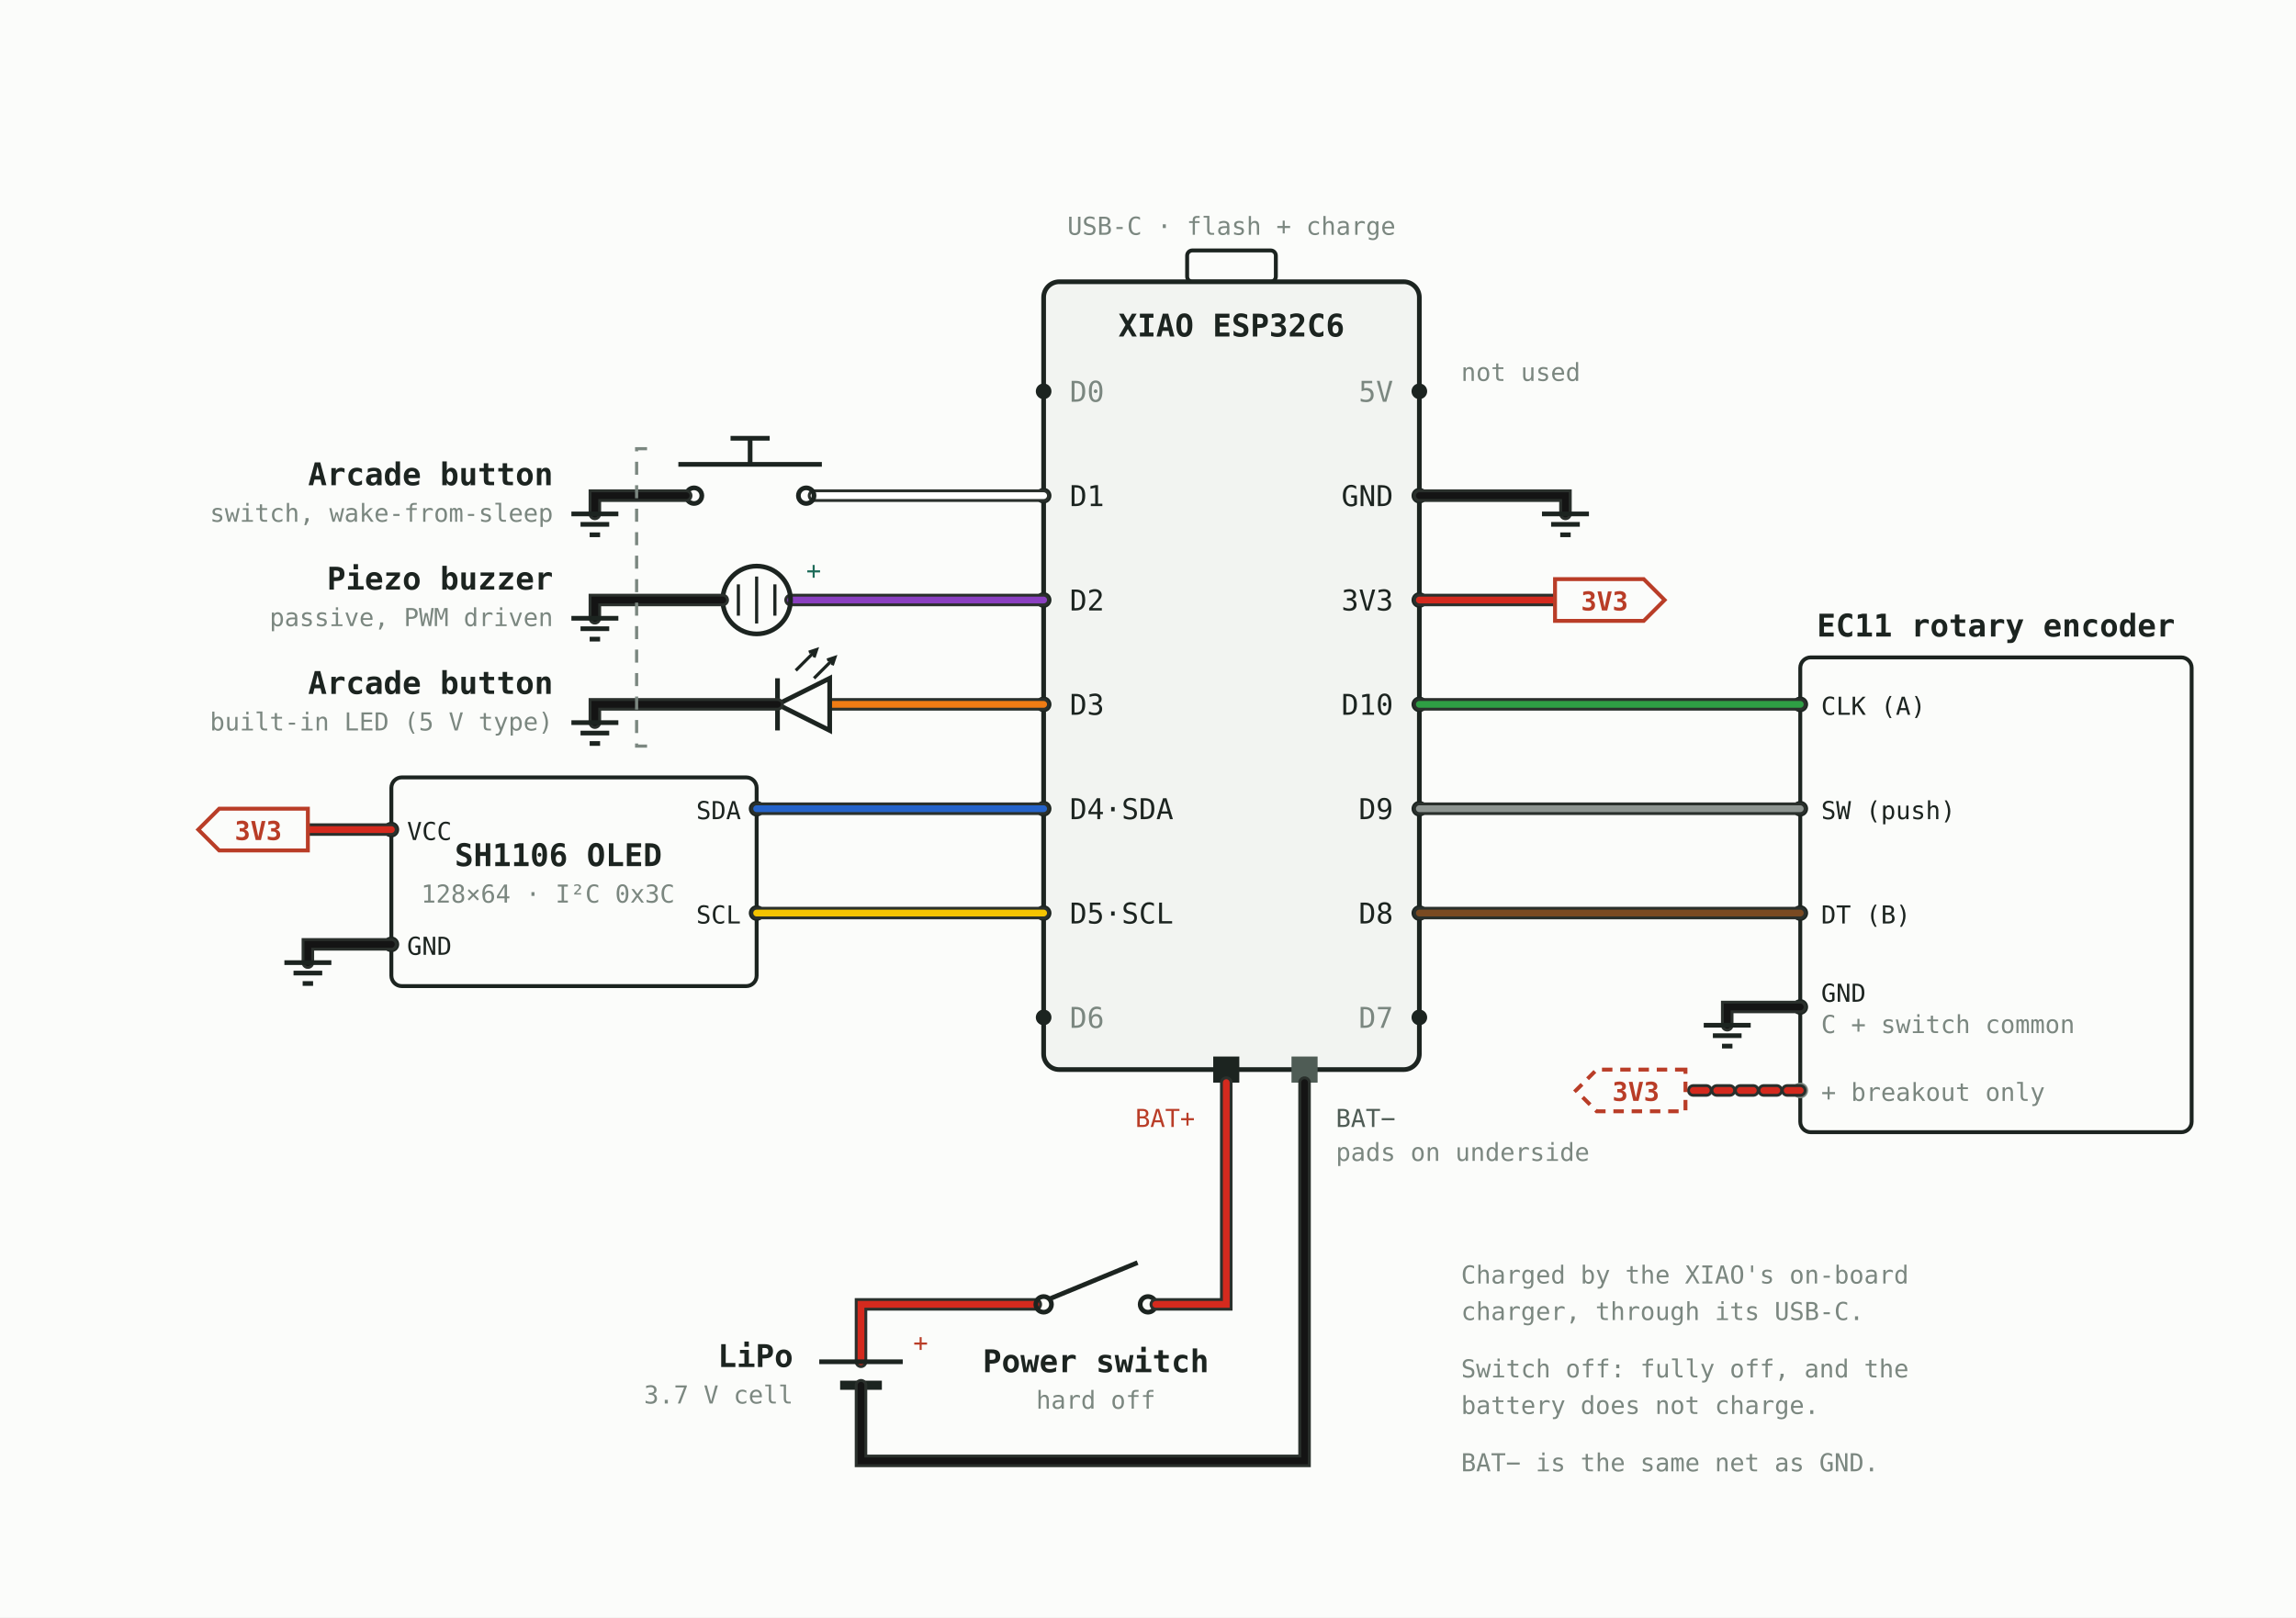
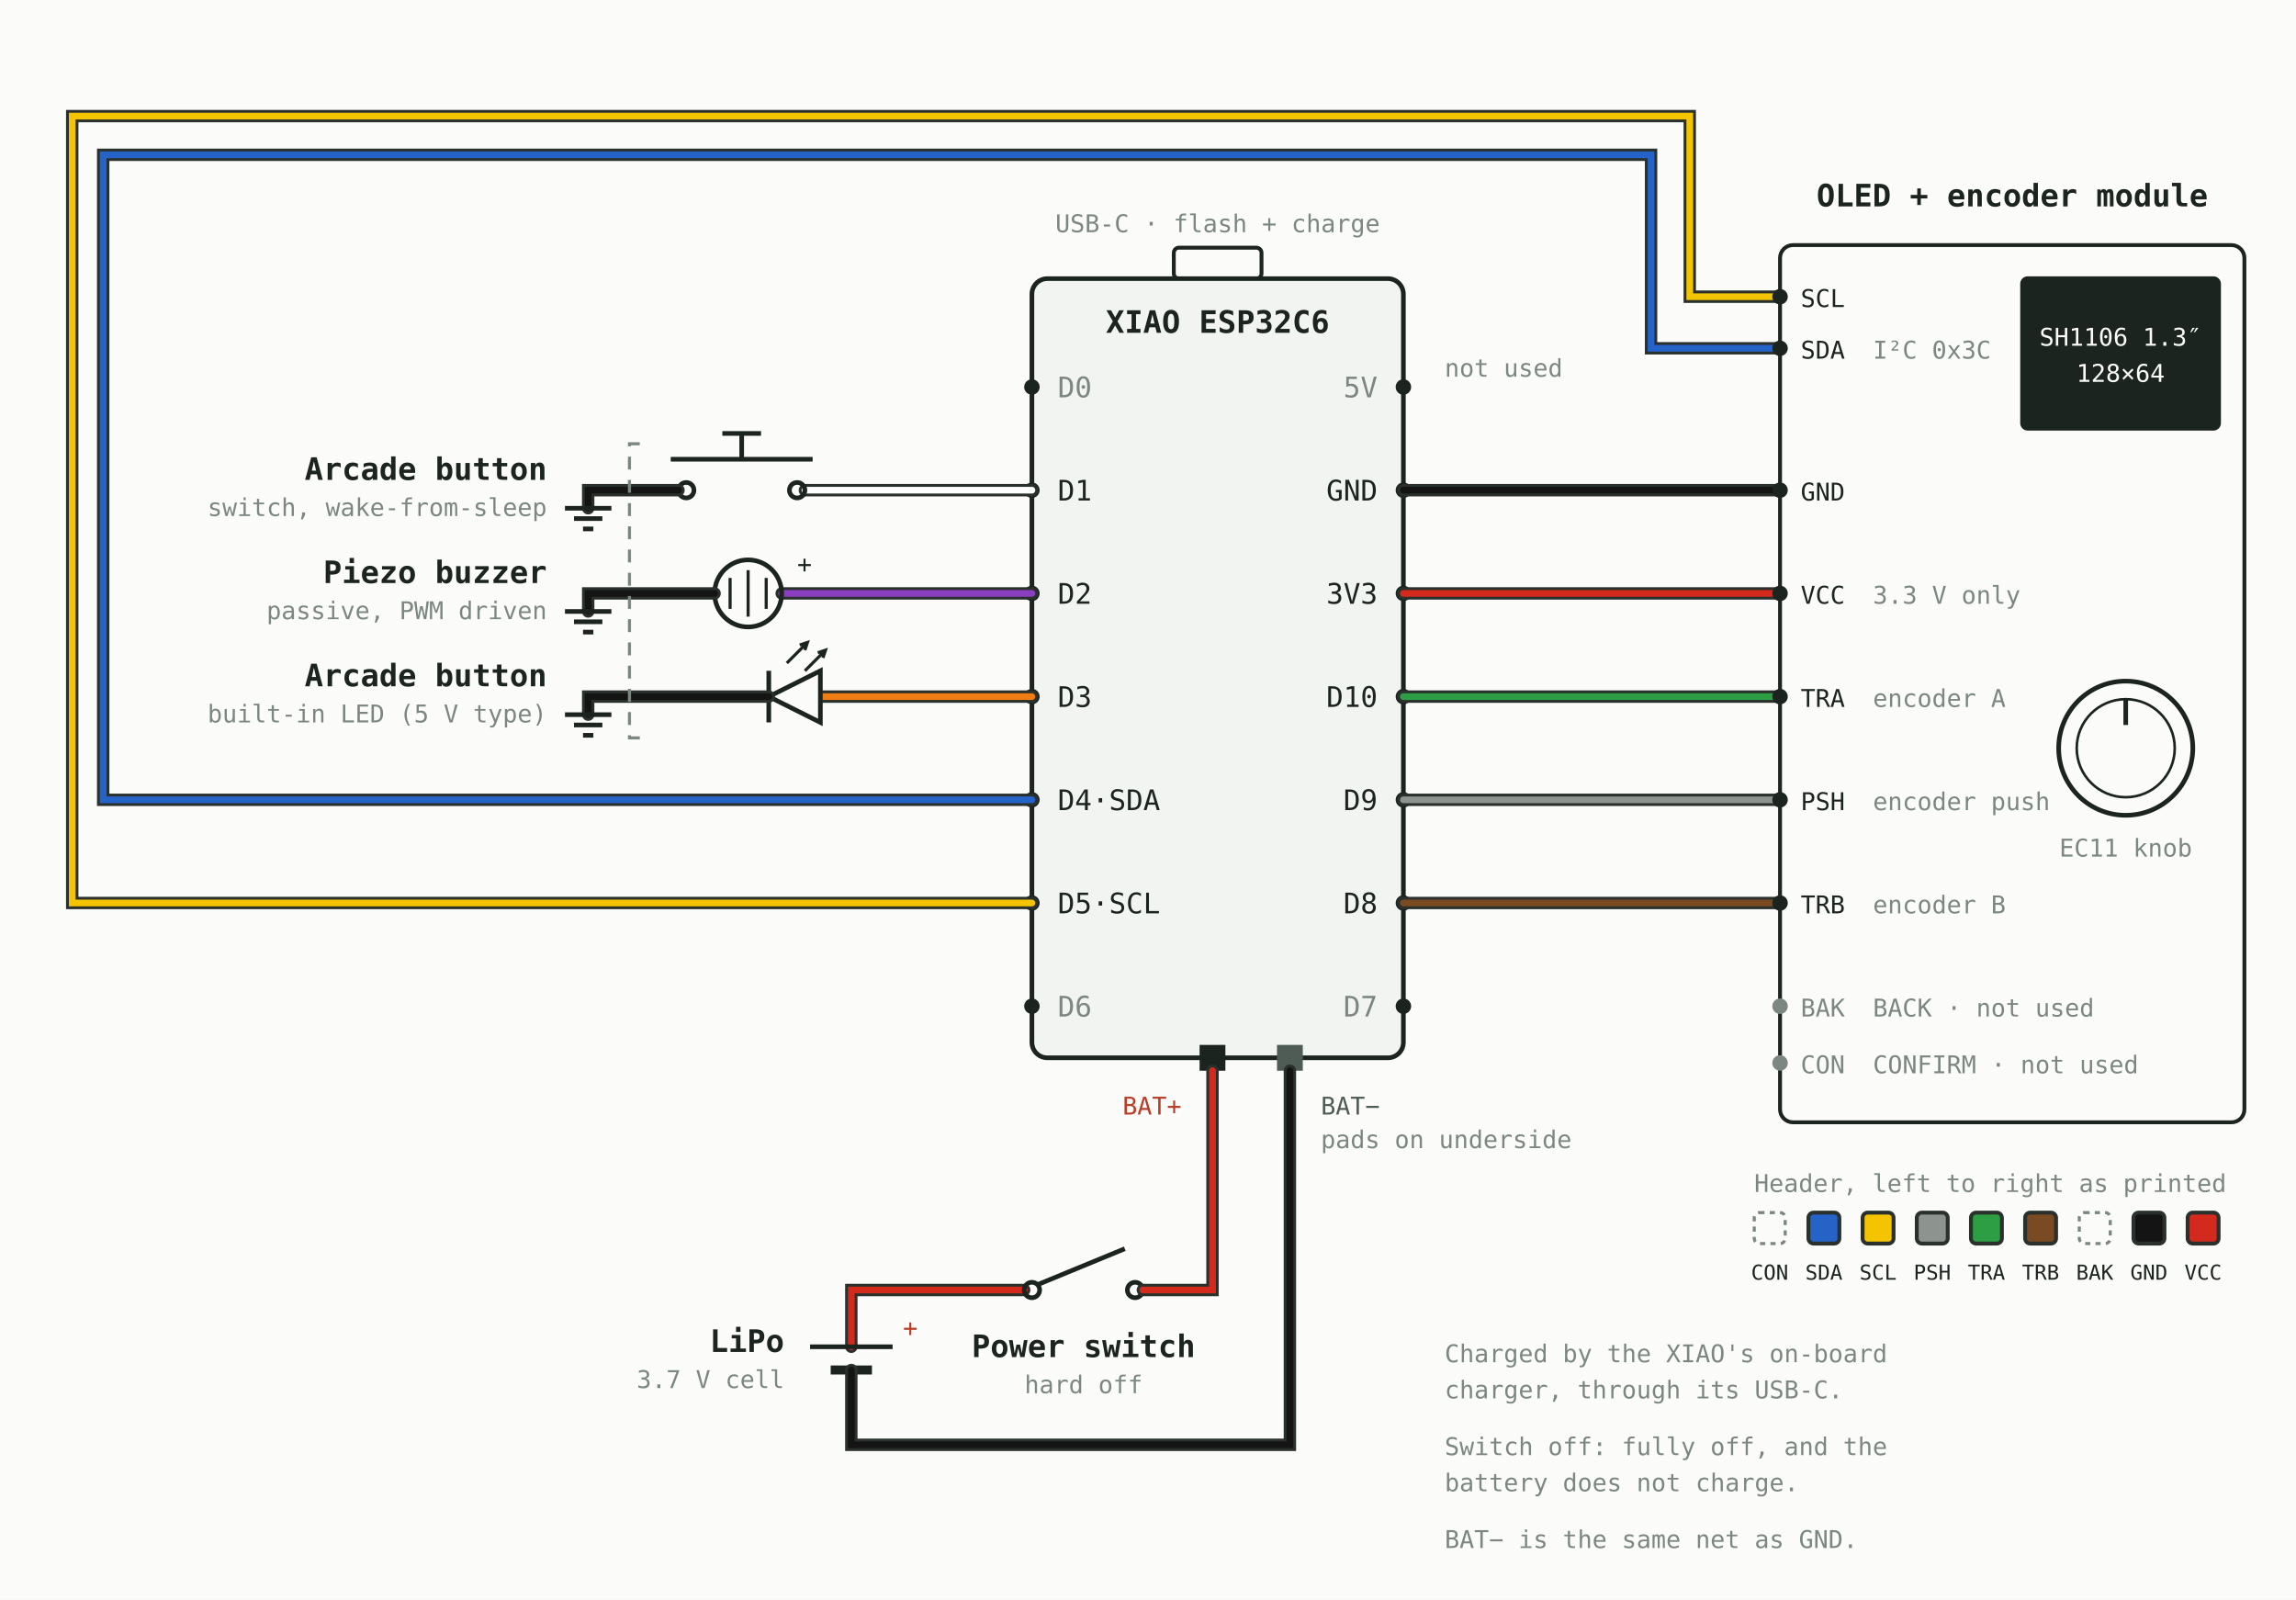
- <svg xmlns="http://www.w3.org/2000/svg" width="880" height="620" viewBox="0 0 880 620" role="img" aria-label="Schematic of the Tiger Timer: XIAO ESP32C6 connected to arcade button, piezo buzzer, SH1106 OLED, EC11 encoder, and a LiPo battery on the BAT pads through a power switch">
+ <svg xmlns="http://www.w3.org/2000/svg" width="890" height="620" viewBox="0 0 890 620" role="img" aria-label="Schematic of the Tiger Timer: XIAO ESP32C6 connected to arcade button, piezo buzzer, a combined OLED and rotary encoder module, and a LiPo battery on the BAT pads through a power switch">
  <style>
text{font-family:"IBM Plex Mono",Menlo,Consolas,monospace;fill:#1c2420;font-size:11px}
.t-muted{fill:#7b8780} .t-title{font-weight:600;font-size:12px} .t-small{font-size:9.5px}
.box{fill:#fbfcfa;stroke:#1c2420;stroke-width:1.5} .mcu{fill:#f2f4f1;stroke:#1c2420;stroke-width:1.8}
- .sig{stroke:#1d6b58;stroke-width:2;fill:none} .pwr{stroke:#b93d27;stroke-width:2;fill:none}
- .gnd{stroke:#4f5c55;stroke-width:2;fill:none} .sym{stroke:#1c2420;stroke-width:1.8;fill:none}
- .dash{stroke-dasharray:5 4} .pin{fill:#1c2420} .flag{fill:#fbfcfa;stroke:#b93d27;stroke-width:1.5}
- .case{stroke:#2a302c;stroke-width:4.8;fill:none;stroke-linecap:round} .w-red{stroke:#d42a1e;stroke-width:2.6;fill:none;stroke-linecap:round} .w-black{stroke:#141414;stroke-width:2.6;fill:none;stroke-linecap:round} .w-white{stroke:#ffffff;stroke-width:2.6;fill:none;stroke-linecap:round} .w-purple{stroke:#8a3fc0;stroke-width:2.6;fill:none;stroke-linecap:round} .w-orange{stroke:#f07c14;stroke-width:2.6;fill:none;stroke-linecap:round} .w-blue{stroke:#2563c9;stroke-width:2.6;fill:none;stroke-linecap:round} .w-yellow{stroke:#f5c400;stroke-width:2.6;fill:none;stroke-linecap:round} .w-green{stroke:#2e9e44;stroke-width:2.6;fill:none;stroke-linecap:round} .w-grey{stroke:#8d9490;stroke-width:2.6;fill:none;stroke-linecap:round} .w-brown{stroke:#7a4a22;stroke-width:2.6;fill:none;stroke-linecap:round} 
- .flag-t{fill:#b93d27;font-size:10px;font-weight:600}
+ .sym{stroke:#1c2420;stroke-width:1.8;fill:none} .dash{stroke-dasharray:5 4} .pin{fill:#1c2420}
+ .case{stroke:#2a302c;stroke-width:4.8;fill:none;stroke-linecap:round} .w-red{stroke:#d42a1e;stroke-width:2.6;fill:none;stroke-linecap:round} .w-black{stroke:#141414;stroke-width:2.6;fill:none;stroke-linecap:round} .w-white{stroke:#ffffff;stroke-width:2.6;fill:none;stroke-linecap:round} .w-purple{stroke:#8a3fc0;stroke-width:2.6;fill:none;stroke-linecap:round} .w-orange{stroke:#f07c14;stroke-width:2.6;fill:none;stroke-linecap:round} .w-blue{stroke:#2563c9;stroke-width:2.6;fill:none;stroke-linecap:round} .w-yellow{stroke:#f5c400;stroke-width:2.6;fill:none;stroke-linecap:round} .w-green{stroke:#2e9e44;stroke-width:2.6;fill:none;stroke-linecap:round} .w-grey{stroke:#8d9490;stroke-width:2.6;fill:none;stroke-linecap:round} .w-brown{stroke:#7a4a22;stroke-width:2.6;fill:none;stroke-linecap:round}
</style>
-   <rect width="880" height="620" fill="#fbfcfa" />
+   <rect width="890" height="620" fill="#fbfcfa" />
  <rect x="455" y="96" width="34" height="12" rx="2" class="box" />
  <text x="472" y="90" text-anchor="middle" class="t-small t-muted">USB-C · flash + charge</text>
  <rect x="400" y="108" width="144" height="302" rx="6" class="mcu" />
  <text x="472" y="129" text-anchor="middle" class="t-title">XIAO ESP32C6</text>
-   <g>
-     <circle cx="400" cy="150" r="3" class="pin" />
-     <text x="410" y="154" class="t-muted">D0</text>
-     <circle cx="400" cy="190" r="3" class="pin" />
-     <text x="410" y="194">D1</text>
-     <circle cx="400" cy="230" r="3" class="pin" />
-     <text x="410" y="234">D2</text>
-     <circle cx="400" cy="270" r="3" class="pin" />
-     <text x="410" y="274">D3</text>
-     <circle cx="400" cy="310" r="3" class="pin" />
-     <text x="410" y="314">D4·SDA</text>
-     <circle cx="400" cy="350" r="3" class="pin" />
-     <text x="410" y="354">D5·SCL</text>
-     <circle cx="400" cy="390" r="3" class="pin" />
-     <text x="410" y="394" class="t-muted">D6</text>
-   </g>
-   <g>
-     <circle cx="544" cy="150" r="3" class="pin" />
-     <text x="534" y="154" text-anchor="end" class="t-muted">5V</text>
-     <circle cx="544" cy="190" r="3" class="pin" />
-     <text x="534" y="194" text-anchor="end">GND</text>
-     <circle cx="544" cy="230" r="3" class="pin" />
-     <text x="534" y="234" text-anchor="end">3V3</text>
-     <circle cx="544" cy="270" r="3" class="pin" />
-     <text x="534" y="274" text-anchor="end">D10</text>
-     <circle cx="544" cy="310" r="3" class="pin" />
-     <text x="534" y="314" text-anchor="end">D9</text>
-     <circle cx="544" cy="350" r="3" class="pin" />
-     <text x="534" y="354" text-anchor="end">D8</text>
-     <circle cx="544" cy="390" r="3" class="pin" />
-     <text x="534" y="394" text-anchor="end" class="t-muted">D7</text>
-   </g>
+   <circle cx="400" cy="150" r="3" class="pin" />
+   <text x="410" y="154" class="t-muted">D0</text>
+   <circle cx="400" cy="190" r="3" class="pin" />
+   <text x="410" y="194">D1</text>
+   <circle cx="400" cy="230" r="3" class="pin" />
+   <text x="410" y="234">D2</text>
+   <circle cx="400" cy="270" r="3" class="pin" />
+   <text x="410" y="274">D3</text>
+   <circle cx="400" cy="310" r="3" class="pin" />
+   <text x="410" y="314">D4·SDA</text>
+   <circle cx="400" cy="350" r="3" class="pin" />
+   <text x="410" y="354">D5·SCL</text>
+   <circle cx="400" cy="390" r="3" class="pin" />
+   <text x="410" y="394" class="t-muted">D6</text>
+   <circle cx="544" cy="150" r="3" class="pin" />
+   <text x="534" y="154" text-anchor="end" class="t-muted">5V</text>
+   <circle cx="544" cy="190" r="3" class="pin" />
+   <text x="534" y="194" text-anchor="end">GND</text>
+   <circle cx="544" cy="230" r="3" class="pin" />
+   <text x="534" y="234" text-anchor="end">3V3</text>
+   <circle cx="544" cy="270" r="3" class="pin" />
+   <text x="534" y="274" text-anchor="end">D10</text>
+   <circle cx="544" cy="310" r="3" class="pin" />
+   <text x="534" y="314" text-anchor="end">D9</text>
+   <circle cx="544" cy="350" r="3" class="pin" />
+   <text x="534" y="354" text-anchor="end">D8</text>
+   <circle cx="544" cy="390" r="3" class="pin" />
+   <text x="534" y="394" text-anchor="end" class="t-muted">D7</text>
+   <text x="560" y="146" class="t-small t-muted">not used</text>
  <rect x="465" y="405" width="10" height="10" class="pin" />
  <rect x="495" y="405" width="10" height="10" class="pin" style="fill:#4f5c55" />
  <path d="M400 190 H312" class="case" />
  <path d="M400 190 H312" class="w-white" />
  <circle cx="309" cy="190" r="3" class="sym" />
  <circle cx="266" cy="190" r="3" class="sym" />
  <path d="M260 178 H315 M287.5 178 V168 M280 168 H295" class="sym" />
  <path d="M263 190 H228 V197" class="case" />
  <path d="M263 190 H228 V197" class="w-black" />
  <path d="M219 197 H237 M222.5 201 H233.5 M226 205 H230" class="sym" />
  <text x="212" y="186" text-anchor="end" class="t-title">Arcade button</text>
  <text x="212" y="200" text-anchor="end" class="t-small t-muted">switch, wake-from-sleep</text>
  <path d="M400 230 H303" class="case" />
  <path d="M400 230 H303" class="w-purple" />
  <circle cx="290" cy="230" r="13" class="sym" />
  <path d="M283 224 V236 M290 221 V239 M297 224 V236" class="sym" style="stroke-width:1.2" />
-   <text x="309" y="222" class="t-small" style="fill:#1d6b58">+</text>
+   <text x="309" y="222" class="t-small">+</text>
  <path d="M277 230 H228 V237" class="case" />
  <path d="M277 230 H228 V237" class="w-black" />
  <path d="M219 237 H237 M222.5 241 H233.5 M226 245 H230" class="sym" />
  <text x="212" y="226" text-anchor="end" class="t-title">Piezo buzzer</text>
  <text x="212" y="240" text-anchor="end" class="t-small t-muted">passive, PWM driven</text>
  <path d="M400 270 H318" class="case" />
  <path d="M400 270 H318" class="w-orange" />
  <path d="M318 260 V280 L298 270 Z" class="sym" style="fill:#fbfcfa" />
  <path d="M298 260 V280" class="sym" />
  <path d="M305 257 L313 249 M310 250 L313 249 L312 252 M312 260 L320 252 M317 253 L320 252 L319 255" class="sym" style="stroke-width:1.2" />
  <path d="M298 270 H228 V277" class="case" />
  <path d="M298 270 H228 V277" class="w-black" />
  <path d="M219 277 H237 M222.5 281 H233.5 M226 285 H230" class="sym" />
  <text x="212" y="266" text-anchor="end" class="t-title">Arcade button</text>
  <text x="212" y="280" text-anchor="end" class="t-small t-muted">built-in LED (5 V type)</text>
  <path d="M248 172 H244 V286 H248" class="sym dash" style="stroke:#7b8780;stroke-width:1.2" />
-   <rect x="150" y="298" width="140" height="80" rx="4" class="box" />
-   <text x="214" y="332" text-anchor="middle" class="t-title">SH1106 OLED</text>
-   <text x="210" y="346" text-anchor="middle" class="t-small t-muted">128×64 · I²C 0x3C</text>
-   <circle cx="290" cy="310" r="3" class="pin" />
-   <text x="284" y="314" text-anchor="end" class="t-small">SDA</text>
-   <circle cx="290" cy="350" r="3" class="pin" />
-   <text x="284" y="354" text-anchor="end" class="t-small">SCL</text>
-   <circle cx="150" cy="318" r="3" class="pin" />
-   <text x="156" y="322" class="t-small">VCC</text>
-   <circle cx="150" cy="362" r="3" class="pin" />
-   <text x="156" y="366" class="t-small">GND</text>
-   <path d="M290 310 H400" class="case" />
-   <path d="M290 310 H400" class="w-blue" />
-   <path d="M290 350 H400" class="case" />
-   <path d="M290 350 H400" class="w-yellow" />
-   <path d="M150 318 H118" class="case" />
-   <path d="M150 318 H118" class="w-red" />
-   <polygon points="118,310 84,310 76,318 84,326 118,326" class="flag" />
-   <text x="99" y="322" text-anchor="middle" class="flag-t">3V3</text>
-   <path d="M150 362 H118 V369" class="case" />
-   <path d="M150 362 H118 V369" class="w-black" />
-   <path d="M109 369 H127 M112.5 373 H123.5 M116 377 H120" class="sym" />
-   <path d="M544 190 H600 V197" class="case" />
-   <path d="M544 190 H600 V197" class="w-black" />
-   <path d="M591 197 H609 M594.5 201 H605.5 M598 205 H602" class="sym" />
-   <path d="M544 230 H596" class="case" />
-   <path d="M544 230 H596" class="w-red" />
-   <polygon points="596,222 630,222 638,230 630,238 596,238" class="flag" />
-   <text x="615" y="234" text-anchor="middle" class="flag-t">3V3</text>
-   <text x="560" y="146" class="t-small t-muted">not used</text>
-   <rect x="690" y="252" width="150" height="182" rx="4" class="box" />
-   <text x="765" y="244" text-anchor="middle" class="t-title">EC11 rotary encoder</text>
-   <circle cx="690" cy="270" r="3" class="pin" />
-   <text x="698" y="274" class="t-small">CLK  (A)</text>
-   <circle cx="690" cy="310" r="3" class="pin" />
-   <text x="698" y="314" class="t-small">SW   (push)</text>
-   <circle cx="690" cy="350" r="3" class="pin" />
-   <text x="698" y="354" class="t-small">DT   (B)</text>
-   <circle cx="690" cy="386" r="3" class="pin" />
-   <text x="698" y="384" class="t-small">GND</text>
-   <text x="698" y="396" class="t-small t-muted">C + switch common</text>
-   <circle cx="690" cy="418" r="3" class="pin" style="fill:#7b8780" />
-   <text x="698" y="422" class="t-small t-muted">+  breakout only</text>
+   <path d="M400 310 H40 V60 H640 V135 H690" class="case" />
+   <path d="M400 310 H40 V60 H640 V135 H690" class="w-blue" />
+   <path d="M400 350 H28 V45 H655 V115 H690" class="case" />
+   <path d="M400 350 H28 V45 H655 V115 H690" class="w-yellow" />
+   <path d="M544 190 H690" class="case" />
+   <path d="M544 190 H690" class="w-black" />
+   <path d="M544 230 H690" class="case" />
+   <path d="M544 230 H690" class="w-red" />
  <path d="M544 270 H690" class="case" />
  <path d="M544 270 H690" class="w-green" />
  <path d="M544 310 H690" class="case" />
  <path d="M544 310 H690" class="w-grey" />
  <path d="M544 350 H690" class="case" />
  <path d="M544 350 H690" class="w-brown" />
-   <path d="M690 386 H662 V393" class="case" />
-   <path d="M690 386 H662 V393" class="w-black" />
-   <path d="M653 393 H671 M656.5 397 H667.5 M660 401 H664" class="sym" />
-   <path d="M690 418 H646" class="case dash" />
-   <path d="M690 418 H646" class="w-red dash" />
-   <polygon points="646,410 612,410 604,418 612,426 646,426" class="flag" style="stroke-dasharray:4 3" />
-   <text x="627" y="422" text-anchor="middle" class="flag-t">3V3</text>
+   <rect x="690" y="95" width="180" height="340" rx="5" class="box" />
+   <text x="780" y="80" text-anchor="middle" class="t-title">OLED + encoder module</text>
+   <rect x="784" y="108" width="76" height="58" rx="2" class="sym" style="fill:#1c2420" />
+   <text x="822" y="134" text-anchor="middle" class="t-small" style="fill:#fbfcfa">SH1106 1.3″</text>
+   <text x="822" y="148" text-anchor="middle" class="t-small" style="fill:#fbfcfa">128×64</text>
+   <circle cx="824" cy="290" r="26" class="sym" />
+   <circle cx="824" cy="290" r="19" class="sym" style="stroke-width:1" />
+   <path d="M824 271 V281" class="sym" />
+   <text x="824" y="332" text-anchor="middle" class="t-small t-muted">EC11 knob</text>
+   <circle cx="690" cy="115" r="3" class="pin" />
+   <text x="698" y="119" class="t-small">SCL</text>
+   <circle cx="690" cy="135" r="3" class="pin" />
+   <text x="698" y="139" class="t-small">SDA</text>
+   <text x="726" y="139" class="t-small t-muted">I²C 0x3C</text>
+   <circle cx="690" cy="190" r="3" class="pin" />
+   <text x="698" y="194" class="t-small">GND</text>
+   <circle cx="690" cy="230" r="3" class="pin" />
+   <text x="698" y="234" class="t-small">VCC</text>
+   <text x="726" y="234" class="t-small t-muted">3.3 V only</text>
+   <circle cx="690" cy="270" r="3" class="pin" />
+   <text x="698" y="274" class="t-small">TRA</text>
+   <text x="726" y="274" class="t-small t-muted">encoder A</text>
+   <circle cx="690" cy="310" r="3" class="pin" />
+   <text x="698" y="314" class="t-small">PSH</text>
+   <text x="726" y="314" class="t-small t-muted">encoder push</text>
+   <circle cx="690" cy="350" r="3" class="pin" />
+   <text x="698" y="354" class="t-small">TRB</text>
+   <text x="726" y="354" class="t-small t-muted">encoder B</text>
+   <circle cx="690" cy="390" r="3" class="pin" style="fill:#7b8780" />
+   <text x="698" y="394" class="t-small t-muted">BAK</text>
+   <text x="726" y="394" class="t-small t-muted">BACK · not used</text>
+   <circle cx="690" cy="412" r="3" class="pin" style="fill:#7b8780" />
+   <text x="698" y="416" class="t-small t-muted">CON</text>
+   <text x="726" y="416" class="t-small t-muted">CONFIRM · not used</text>
+   <text x="680" y="462" class="t-small t-muted">Header, left to right as printed</text>
+   <rect x="680" y="470" width="12" height="12" rx="2" style="fill:#fbfcfa;stroke:#7b8780;stroke-width:1.2;stroke-dasharray:2 2" />
+   <text x="686" y="496" text-anchor="middle" class="t-small" style="font-size:8px">CON</text>
+   <rect x="701" y="470" width="12" height="12" rx="2" style="fill:#2563c9;stroke:#2a302c;stroke-width:1.5" />
+   <text x="707" y="496" text-anchor="middle" class="t-small" style="font-size:8px">SDA</text>
+   <rect x="722" y="470" width="12" height="12" rx="2" style="fill:#f5c400;stroke:#2a302c;stroke-width:1.5" />
+   <text x="728" y="496" text-anchor="middle" class="t-small" style="font-size:8px">SCL</text>
+   <rect x="743" y="470" width="12" height="12" rx="2" style="fill:#8d9490;stroke:#2a302c;stroke-width:1.5" />
+   <text x="749" y="496" text-anchor="middle" class="t-small" style="font-size:8px">PSH</text>
+   <rect x="764" y="470" width="12" height="12" rx="2" style="fill:#2e9e44;stroke:#2a302c;stroke-width:1.5" />
+   <text x="770" y="496" text-anchor="middle" class="t-small" style="font-size:8px">TRA</text>
+   <rect x="785" y="470" width="12" height="12" rx="2" style="fill:#7a4a22;stroke:#2a302c;stroke-width:1.5" />
+   <text x="791" y="496" text-anchor="middle" class="t-small" style="font-size:8px">TRB</text>
+   <rect x="806" y="470" width="12" height="12" rx="2" style="fill:#fbfcfa;stroke:#7b8780;stroke-width:1.2;stroke-dasharray:2 2" />
+   <text x="812" y="496" text-anchor="middle" class="t-small" style="font-size:8px">BAK</text>
+   <rect x="827" y="470" width="12" height="12" rx="2" style="fill:#141414;stroke:#2a302c;stroke-width:1.5" />
+   <text x="833" y="496" text-anchor="middle" class="t-small" style="font-size:8px">GND</text>
+   <rect x="848" y="470" width="12" height="12" rx="2" style="fill:#d42a1e;stroke:#2a302c;stroke-width:1.5" />
+   <text x="854" y="496" text-anchor="middle" class="t-small" style="font-size:8px">VCC</text>
  <text x="458" y="432" text-anchor="end" class="t-small" style="fill:#b93d27">BAT+</text>
  <text x="512" y="432" class="t-small" style="fill:#4f5c55">BAT−</text>
  <text x="512" y="445" class="t-small t-muted">pads on underside</text>
  <path d="M330 522 V500 H397" class="case" />
  <path d="M330 522 V500 H397" class="w-red" />
  <path d="M314 522 H346" class="sym" />
  <path d="M322 531 H338" class="sym" style="stroke-width:3.5" />
  <path d="M330 531 V560 H500 V415" class="case" />
  <path d="M330 531 V560 H500 V415" class="w-black" />
  <text x="350" y="518" class="t-small" style="fill:#b93d27">+</text>
  <text x="304" y="524" text-anchor="end" class="t-title">LiPo</text>
  <text x="304" y="538" text-anchor="end" class="t-small t-muted">3.7 V cell</text>
  <circle cx="400" cy="500" r="3" class="sym" />
  <circle cx="440" cy="500" r="3" class="sym" />
  <path d="M402 498 L436 484" class="sym" />
  <text x="420" y="526" text-anchor="middle" class="t-title">Power switch</text>
  <text x="420" y="540" text-anchor="middle" class="t-small t-muted">hard off</text>
  <path d="M443 500 H470 V415" class="case" />
  <path d="M443 500 H470 V415" class="w-red" />
-   <text x="560" y="492" class="t-small t-muted">Charged by the XIAO's on-board</text>
-   <text x="560" y="506" class="t-small t-muted">charger, through its USB-C.</text>
-   <text x="560" y="528" class="t-small t-muted">Switch off: fully off, and the</text>
-   <text x="560" y="542" class="t-small t-muted">battery does not charge.</text>
-   <text x="560" y="564" class="t-small t-muted">BAT− is the same net as GND.</text>
+   <text x="560" y="528" class="t-small t-muted">Charged by the XIAO's on-board</text>
+   <text x="560" y="542" class="t-small t-muted">charger, through its USB-C.</text>
+   <text x="560" y="564" class="t-small t-muted">Switch off: fully off, and the</text>
+   <text x="560" y="578" class="t-small t-muted">battery does not charge.</text>
+   <text x="560" y="600" class="t-small t-muted">BAT− is the same net as GND.</text>
</svg>
